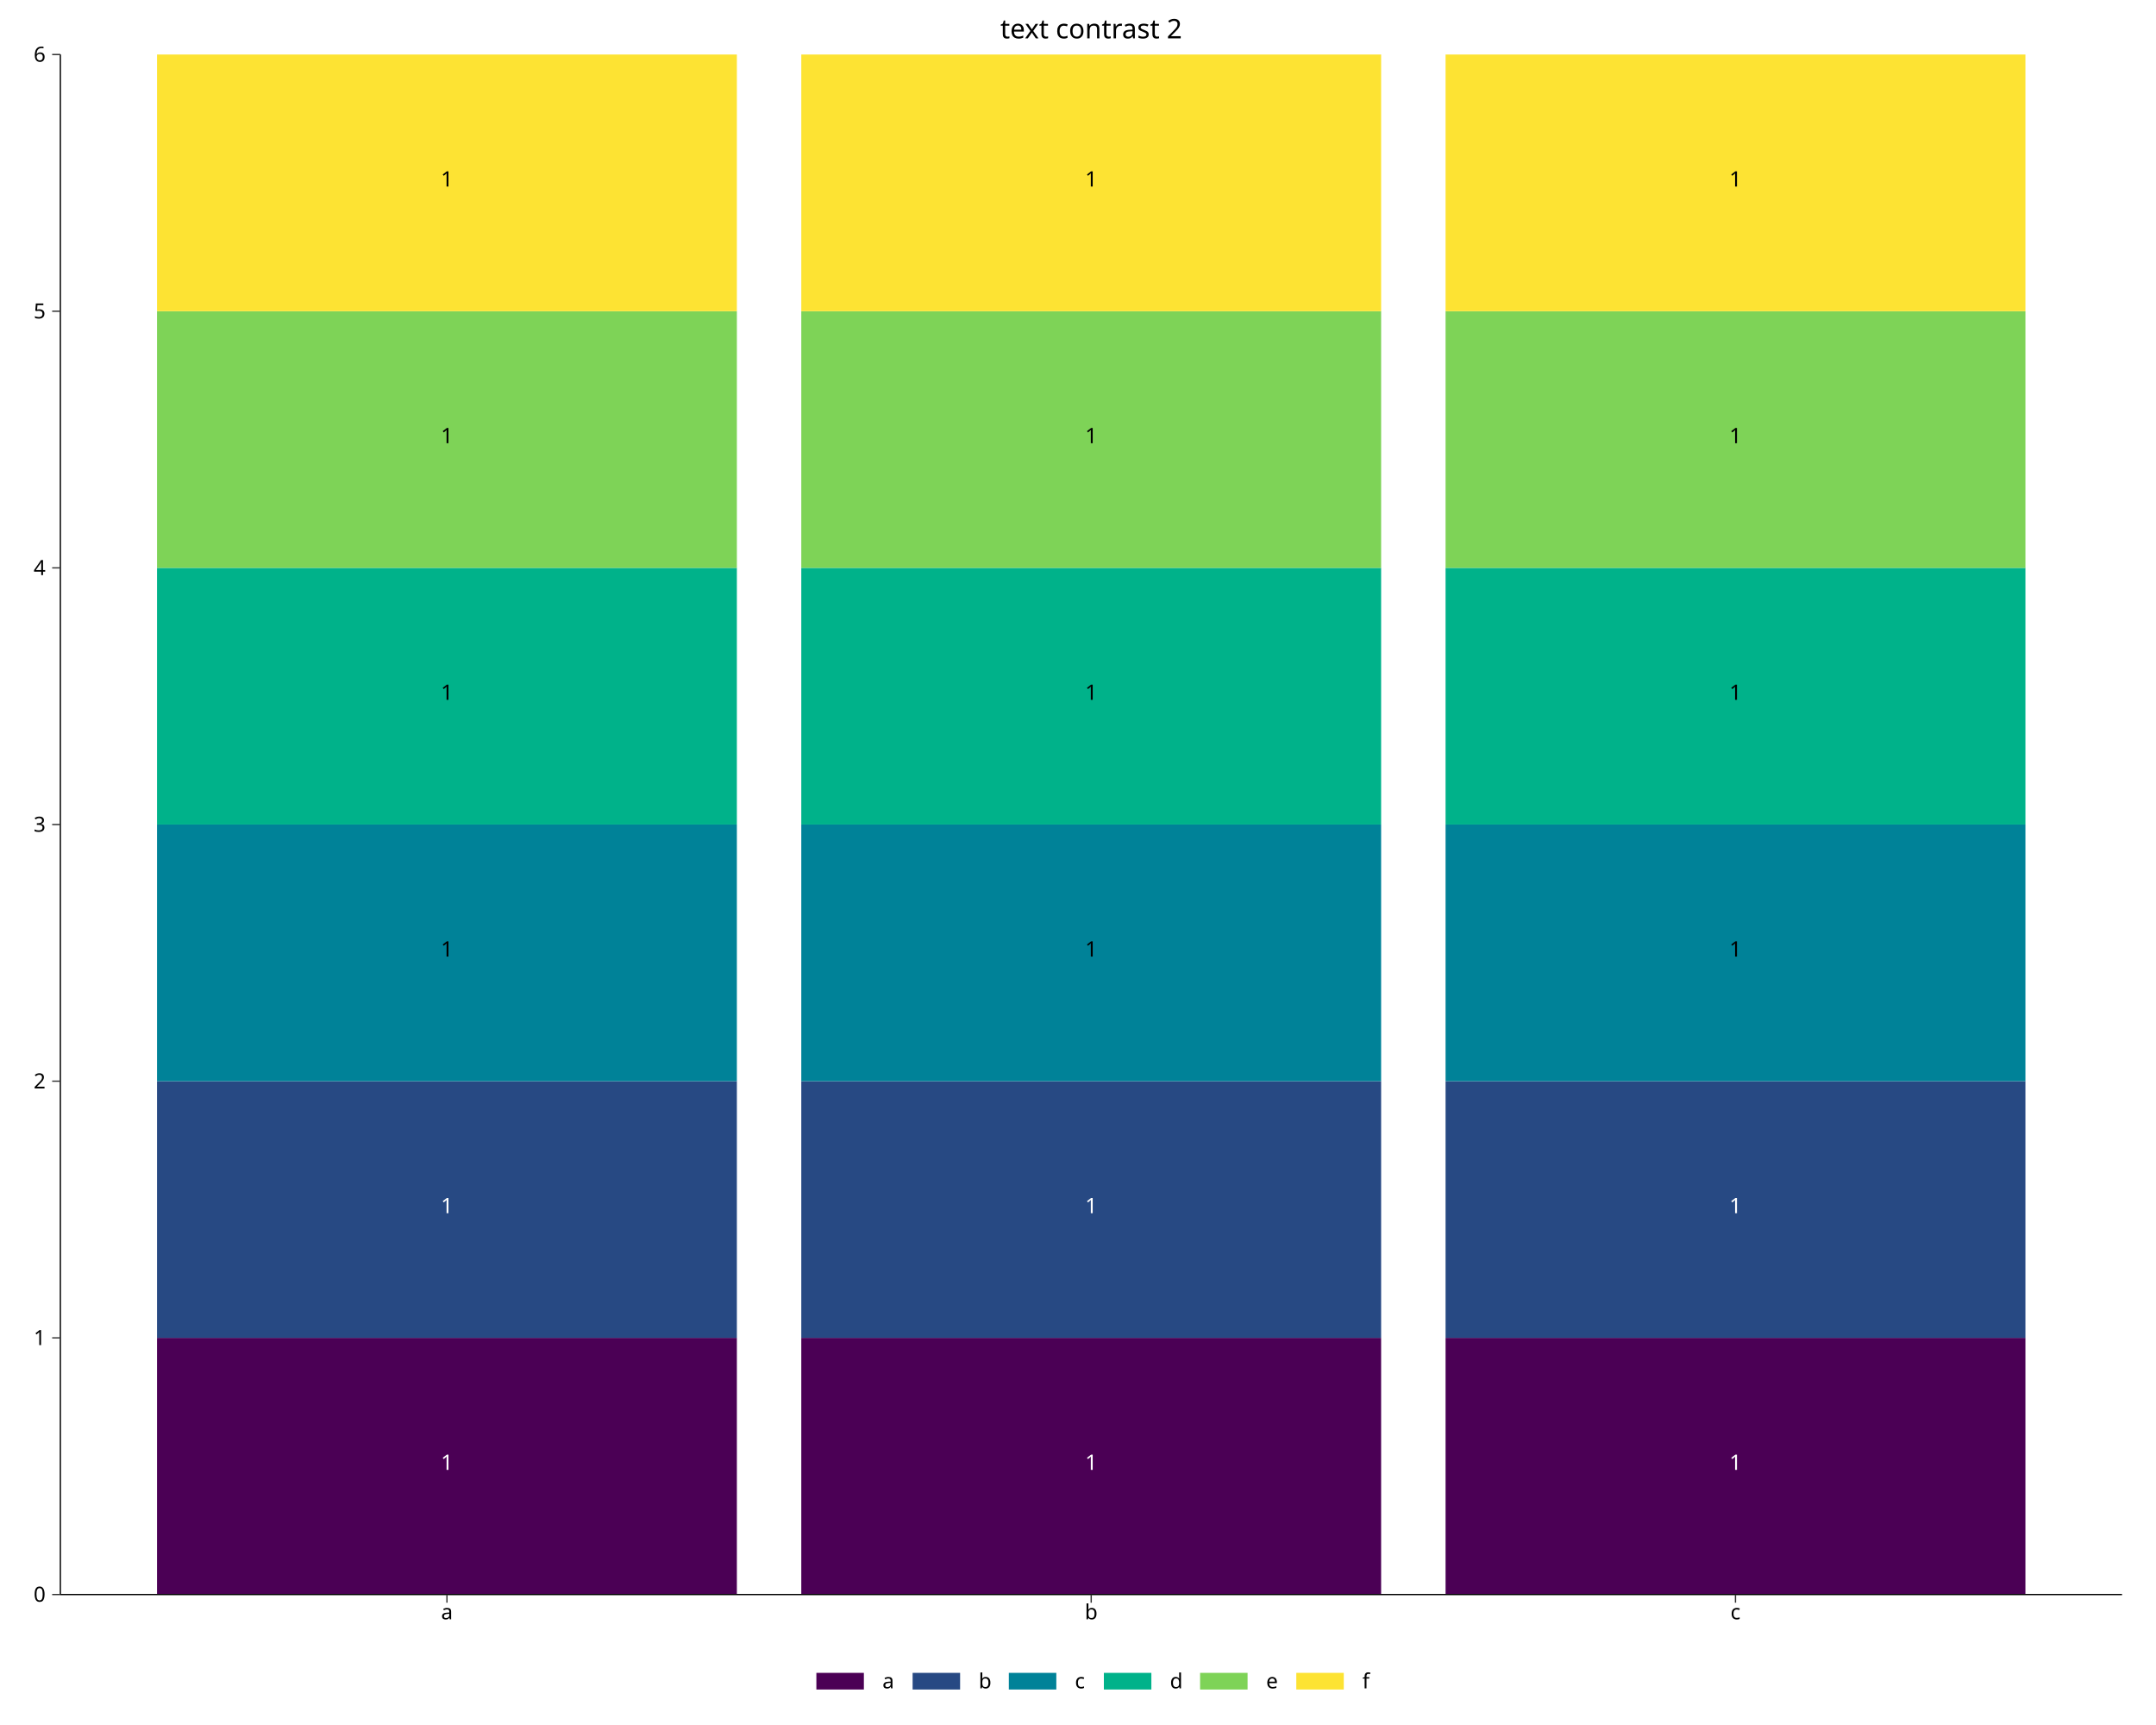
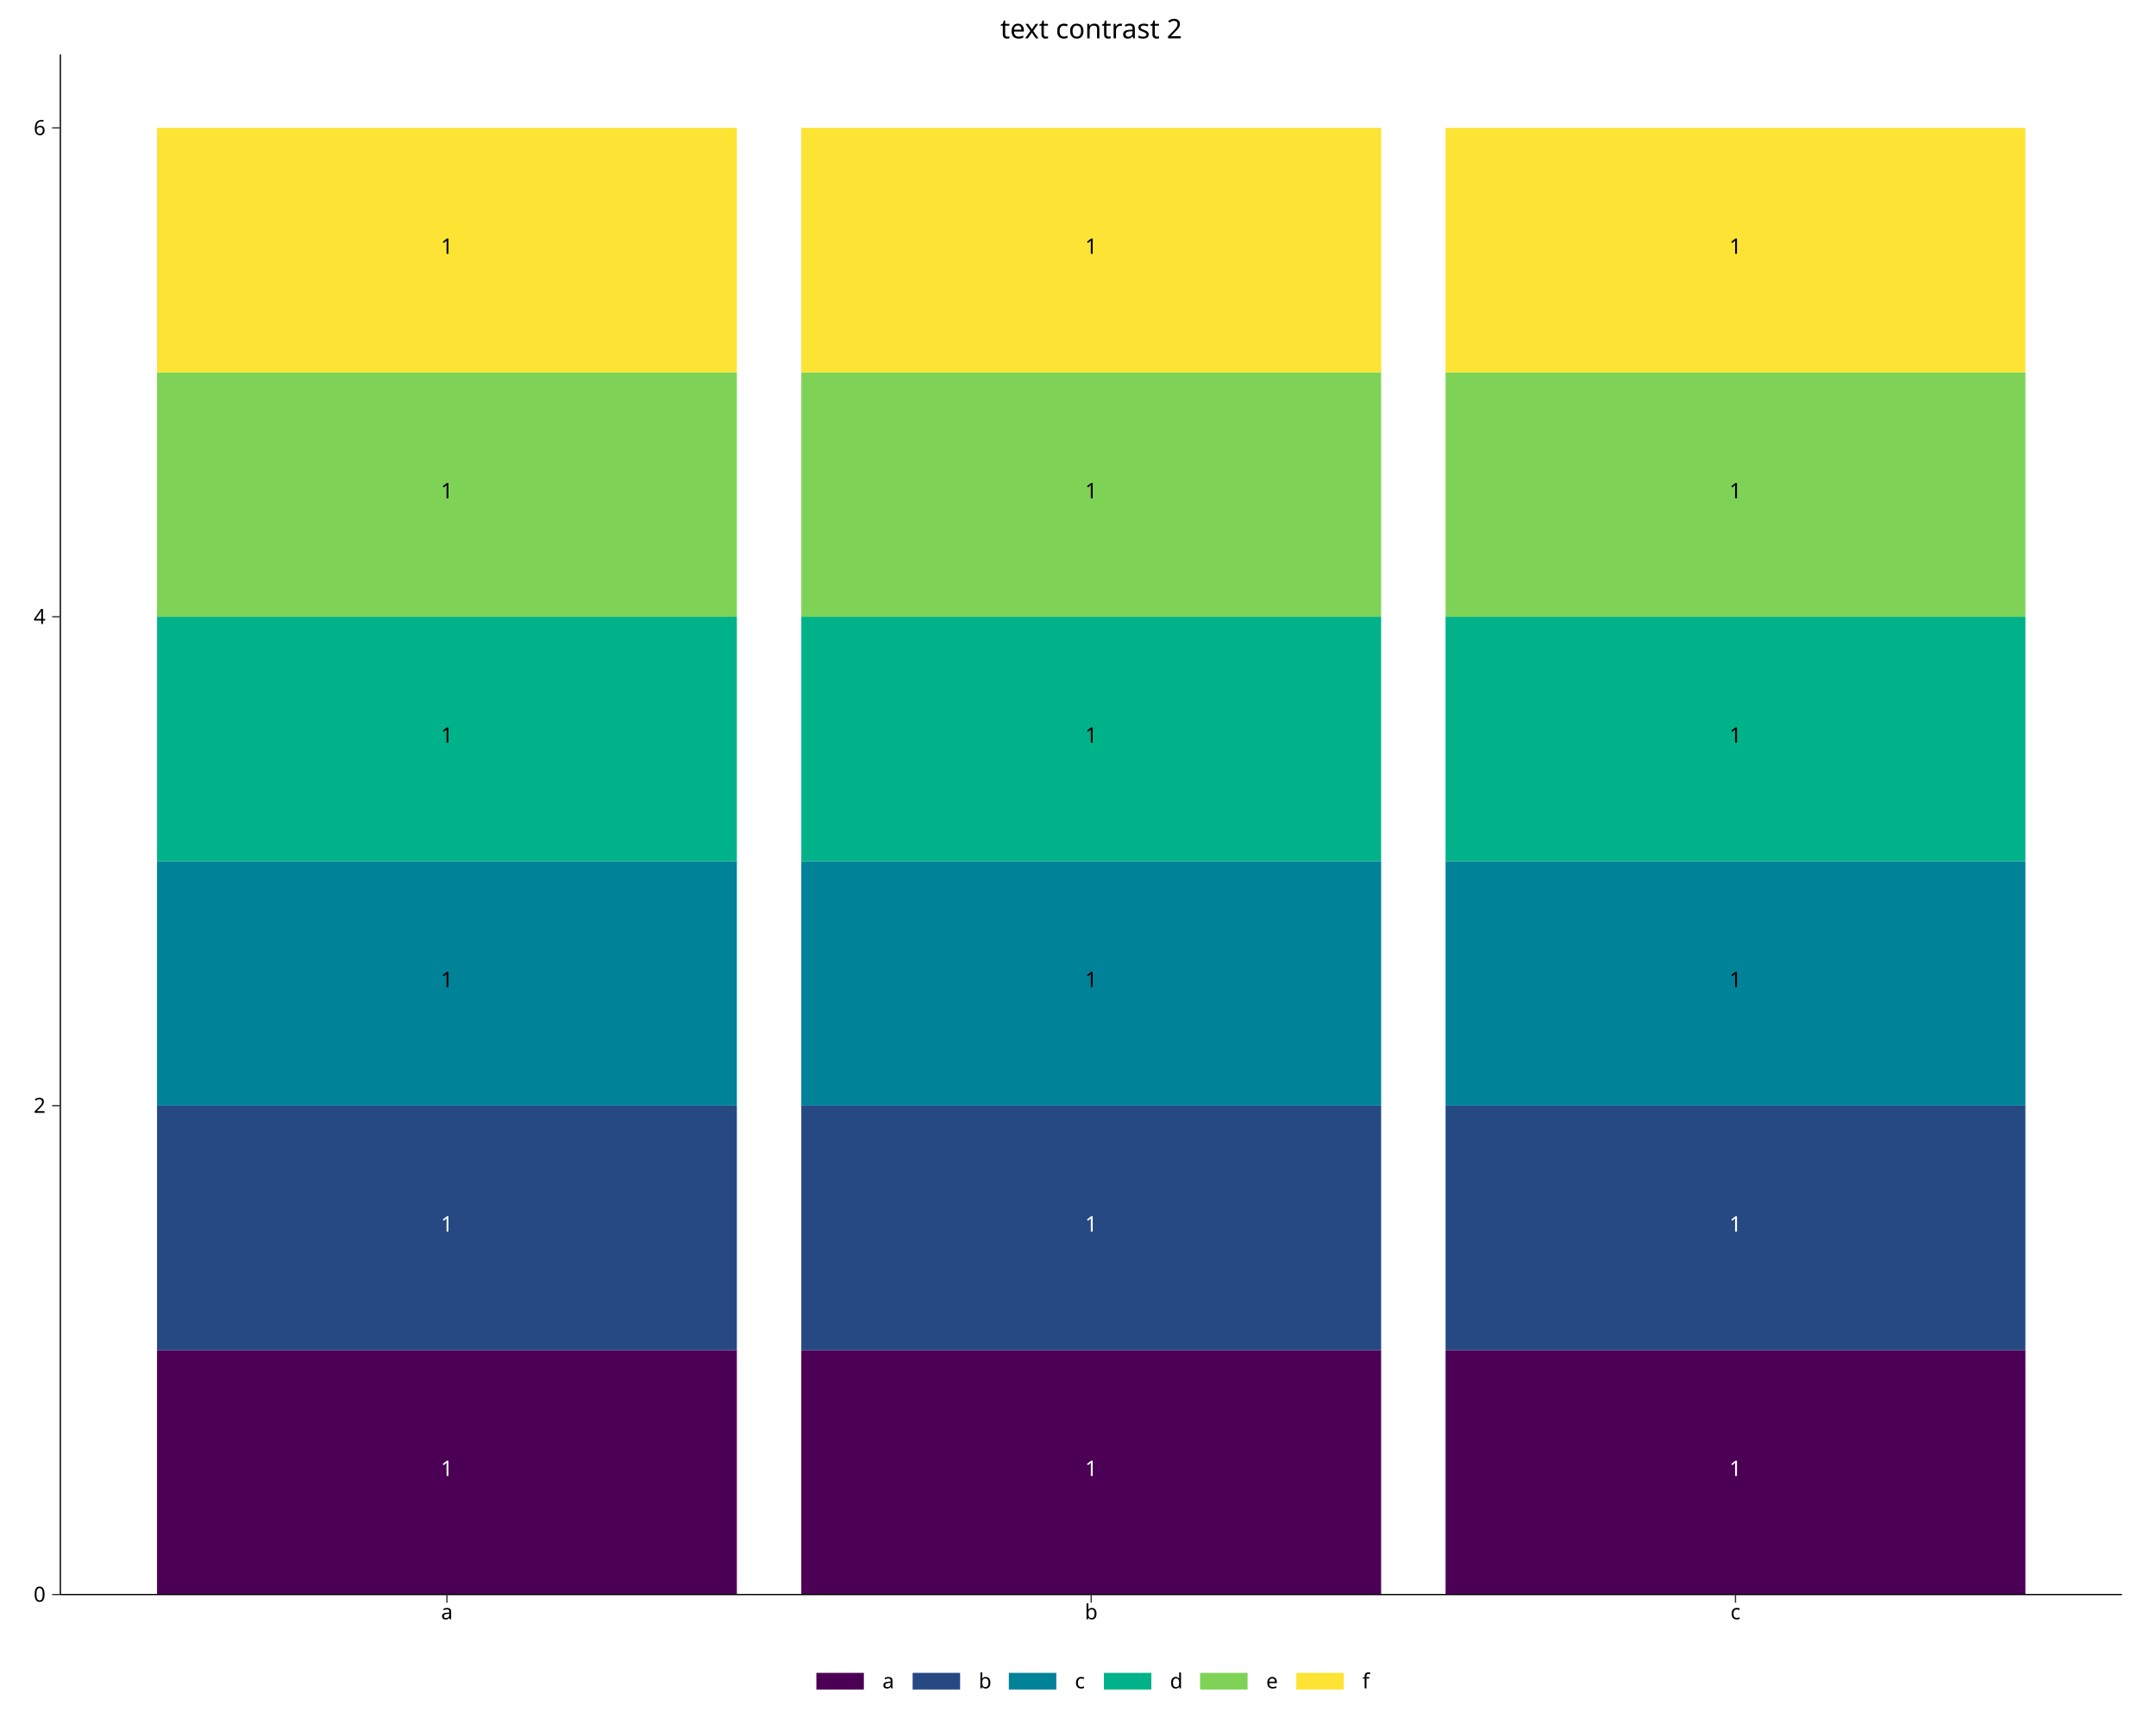
<svg xmlns="http://www.w3.org/2000/svg" class="svglite" data-engine-version="2.0" width="720.00pt" height="576.00pt" viewBox="0 0 720.00 576.00">
  <defs>
    <style type="text/css">
    .svglite line, .svglite polyline, .svglite polygon, .svglite path, .svglite rect, .svglite circle {
      fill: none;
      stroke: #000000;
      stroke-linecap: round;
      stroke-linejoin: round;
      stroke-miterlimit: 10.00;
    }
  </style>
  </defs>
  <rect width="100%" height="100%" style="stroke: none; fill: #FFFFFF;" />
  <defs>
    <clipPath id="cpMC4wMHw3MjAuMDB8MC4wMHw1NzYuMDA=">
      <rect x="0.00" y="0.00" width="720.00" height="576.00" />
    </clipPath>
  </defs>
  <g clip-path="url(#cpMC4wMHw3MjAuMDB8MC4wMHw1NzYuMDA=)">
    <rect x="0.00" y="0.00" width="720.00" height="576.00" style="stroke-width: 1.07; stroke: none; fill: #FFFFFF;" />
  </g>
  <defs>
    <clipPath id="cpMjAuMTZ8NzA4LjY2fDE4LjIxfDUzMi40Mw==">
      <rect x="20.16" y="18.21" width="688.50" height="514.21" />
    </clipPath>
  </defs>
  <g clip-path="url(#cpMjAuMTZ8NzA4LjY2fDE4LjIxfDUzMi40Mw==)">
    <rect x="20.16" y="18.21" width="688.50" height="514.21" style="stroke-width: 1.07; stroke: none; fill: #FFFFFF;" />
-     <rect x="52.44" y="446.73" width="193.64" height="85.70" style="stroke-width: 1.07; stroke: none; stroke-linecap: butt; stroke-linejoin: miter; fill: #4B0055;" />
-     <rect x="52.44" y="361.02" width="193.64" height="85.70" style="stroke-width: 1.07; stroke: none; stroke-linecap: butt; stroke-linejoin: miter; fill: #274983;" />
-     <rect x="52.44" y="275.32" width="193.64" height="85.70" style="stroke-width: 1.07; stroke: none; stroke-linecap: butt; stroke-linejoin: miter; fill: #008298;" />
-     <rect x="52.44" y="189.62" width="193.64" height="85.70" style="stroke-width: 1.07; stroke: none; stroke-linecap: butt; stroke-linejoin: miter; fill: #00B28A;" />
-     <rect x="52.44" y="103.92" width="193.64" height="85.70" style="stroke-width: 1.07; stroke: none; stroke-linecap: butt; stroke-linejoin: miter; fill: #7ED357;" />
-     <rect x="52.44" y="18.21" width="193.64" height="85.70" style="stroke-width: 1.07; stroke: none; stroke-linecap: butt; stroke-linejoin: miter; fill: #FDE333;" />
-     <rect x="267.59" y="446.73" width="193.64" height="85.70" style="stroke-width: 1.07; stroke: none; stroke-linecap: butt; stroke-linejoin: miter; fill: #4B0055;" />
-     <rect x="267.59" y="361.02" width="193.64" height="85.70" style="stroke-width: 1.07; stroke: none; stroke-linecap: butt; stroke-linejoin: miter; fill: #274983;" />
-     <rect x="267.59" y="275.32" width="193.64" height="85.70" style="stroke-width: 1.07; stroke: none; stroke-linecap: butt; stroke-linejoin: miter; fill: #008298;" />
-     <rect x="267.59" y="189.62" width="193.64" height="85.70" style="stroke-width: 1.07; stroke: none; stroke-linecap: butt; stroke-linejoin: miter; fill: #00B28A;" />
-     <rect x="267.59" y="103.92" width="193.64" height="85.70" style="stroke-width: 1.07; stroke: none; stroke-linecap: butt; stroke-linejoin: miter; fill: #7ED357;" />
-     <rect x="267.59" y="18.21" width="193.64" height="85.70" style="stroke-width: 1.07; stroke: none; stroke-linecap: butt; stroke-linejoin: miter; fill: #FDE333;" />
-     <rect x="482.75" y="446.73" width="193.64" height="85.70" style="stroke-width: 1.07; stroke: none; stroke-linecap: butt; stroke-linejoin: miter; fill: #4B0055;" />
-     <rect x="482.75" y="361.02" width="193.64" height="85.70" style="stroke-width: 1.07; stroke: none; stroke-linecap: butt; stroke-linejoin: miter; fill: #274983;" />
-     <rect x="482.75" y="275.32" width="193.64" height="85.70" style="stroke-width: 1.07; stroke: none; stroke-linecap: butt; stroke-linejoin: miter; fill: #008298;" />
-     <rect x="482.75" y="189.62" width="193.64" height="85.70" style="stroke-width: 1.07; stroke: none; stroke-linecap: butt; stroke-linejoin: miter; fill: #00B28A;" />
-     <rect x="482.75" y="103.92" width="193.64" height="85.70" style="stroke-width: 1.07; stroke: none; stroke-linecap: butt; stroke-linejoin: miter; fill: #7ED357;" />
-     <rect x="482.75" y="18.21" width="193.64" height="85.70" style="stroke-width: 1.07; stroke: none; stroke-linecap: butt; stroke-linejoin: miter; fill: #FDE333;" />
-     <text x="149.26" y="490.80" text-anchor="middle" style="font-size: 7.11px; fill: #FFFFFF; font-family: sans;" textLength="3.96px" lengthAdjust="spacingAndGlyphs">1</text>
-     <text x="149.26" y="405.10" text-anchor="middle" style="font-size: 7.11px; fill: #FFFFFF; font-family: sans;" textLength="3.96px" lengthAdjust="spacingAndGlyphs">1</text>
-     <text x="149.26" y="319.40" text-anchor="middle" style="font-size: 7.11px; font-family: sans;" textLength="3.96px" lengthAdjust="spacingAndGlyphs">1</text>
-     <text x="149.26" y="233.69" text-anchor="middle" style="font-size: 7.11px; font-family: sans;" textLength="3.96px" lengthAdjust="spacingAndGlyphs">1</text>
-     <text x="149.26" y="147.99" text-anchor="middle" style="font-size: 7.11px; font-family: sans;" textLength="3.96px" lengthAdjust="spacingAndGlyphs">1</text>
-     <text x="149.26" y="62.29" text-anchor="middle" style="font-size: 7.11px; font-family: sans;" textLength="3.96px" lengthAdjust="spacingAndGlyphs">1</text>
-     <text x="364.41" y="490.80" text-anchor="middle" style="font-size: 7.11px; fill: #FFFFFF; font-family: sans;" textLength="3.96px" lengthAdjust="spacingAndGlyphs">1</text>
-     <text x="364.41" y="405.10" text-anchor="middle" style="font-size: 7.11px; fill: #FFFFFF; font-family: sans;" textLength="3.96px" lengthAdjust="spacingAndGlyphs">1</text>
-     <text x="364.41" y="319.40" text-anchor="middle" style="font-size: 7.11px; font-family: sans;" textLength="3.96px" lengthAdjust="spacingAndGlyphs">1</text>
-     <text x="364.41" y="233.69" text-anchor="middle" style="font-size: 7.11px; font-family: sans;" textLength="3.96px" lengthAdjust="spacingAndGlyphs">1</text>
-     <text x="364.41" y="147.99" text-anchor="middle" style="font-size: 7.11px; font-family: sans;" textLength="3.96px" lengthAdjust="spacingAndGlyphs">1</text>
-     <text x="364.41" y="62.29" text-anchor="middle" style="font-size: 7.11px; font-family: sans;" textLength="3.96px" lengthAdjust="spacingAndGlyphs">1</text>
-     <text x="579.57" y="490.80" text-anchor="middle" style="font-size: 7.11px; fill: #FFFFFF; font-family: sans;" textLength="3.96px" lengthAdjust="spacingAndGlyphs">1</text>
-     <text x="579.57" y="405.10" text-anchor="middle" style="font-size: 7.11px; fill: #FFFFFF; font-family: sans;" textLength="3.96px" lengthAdjust="spacingAndGlyphs">1</text>
-     <text x="579.57" y="319.40" text-anchor="middle" style="font-size: 7.11px; font-family: sans;" textLength="3.96px" lengthAdjust="spacingAndGlyphs">1</text>
-     <text x="579.57" y="233.69" text-anchor="middle" style="font-size: 7.11px; font-family: sans;" textLength="3.96px" lengthAdjust="spacingAndGlyphs">1</text>
-     <text x="579.57" y="147.99" text-anchor="middle" style="font-size: 7.11px; font-family: sans;" textLength="3.96px" lengthAdjust="spacingAndGlyphs">1</text>
-     <text x="579.57" y="62.29" text-anchor="middle" style="font-size: 7.11px; font-family: sans;" textLength="3.96px" lengthAdjust="spacingAndGlyphs">1</text>
+     <rect x="52.44" y="450.81" width="193.64" height="81.62" style="stroke-width: 1.07; stroke: none; stroke-linecap: butt; stroke-linejoin: miter; fill: #4B0055;" />
+     <rect x="52.44" y="369.19" width="193.64" height="81.62" style="stroke-width: 1.07; stroke: none; stroke-linecap: butt; stroke-linejoin: miter; fill: #274983;" />
+     <rect x="52.44" y="287.56" width="193.64" height="81.62" style="stroke-width: 1.07; stroke: none; stroke-linecap: butt; stroke-linejoin: miter; fill: #008298;" />
+     <rect x="52.44" y="205.94" width="193.64" height="81.62" style="stroke-width: 1.07; stroke: none; stroke-linecap: butt; stroke-linejoin: miter; fill: #00B28A;" />
+     <rect x="52.44" y="124.32" width="193.64" height="81.62" style="stroke-width: 1.07; stroke: none; stroke-linecap: butt; stroke-linejoin: miter; fill: #7ED357;" />
+     <rect x="52.44" y="42.70" width="193.64" height="81.62" style="stroke-width: 1.07; stroke: none; stroke-linecap: butt; stroke-linejoin: miter; fill: #FDE333;" />
+     <rect x="267.59" y="450.81" width="193.64" height="81.62" style="stroke-width: 1.07; stroke: none; stroke-linecap: butt; stroke-linejoin: miter; fill: #4B0055;" />
+     <rect x="267.59" y="369.19" width="193.64" height="81.62" style="stroke-width: 1.07; stroke: none; stroke-linecap: butt; stroke-linejoin: miter; fill: #274983;" />
+     <rect x="267.59" y="287.56" width="193.64" height="81.62" style="stroke-width: 1.07; stroke: none; stroke-linecap: butt; stroke-linejoin: miter; fill: #008298;" />
+     <rect x="267.59" y="205.94" width="193.64" height="81.62" style="stroke-width: 1.07; stroke: none; stroke-linecap: butt; stroke-linejoin: miter; fill: #00B28A;" />
+     <rect x="267.59" y="124.32" width="193.64" height="81.62" style="stroke-width: 1.07; stroke: none; stroke-linecap: butt; stroke-linejoin: miter; fill: #7ED357;" />
+     <rect x="267.59" y="42.70" width="193.64" height="81.62" style="stroke-width: 1.07; stroke: none; stroke-linecap: butt; stroke-linejoin: miter; fill: #FDE333;" />
+     <rect x="482.75" y="450.81" width="193.64" height="81.62" style="stroke-width: 1.07; stroke: none; stroke-linecap: butt; stroke-linejoin: miter; fill: #4B0055;" />
+     <rect x="482.75" y="369.19" width="193.64" height="81.62" style="stroke-width: 1.07; stroke: none; stroke-linecap: butt; stroke-linejoin: miter; fill: #274983;" />
+     <rect x="482.75" y="287.56" width="193.64" height="81.62" style="stroke-width: 1.07; stroke: none; stroke-linecap: butt; stroke-linejoin: miter; fill: #008298;" />
+     <rect x="482.75" y="205.94" width="193.64" height="81.62" style="stroke-width: 1.07; stroke: none; stroke-linecap: butt; stroke-linejoin: miter; fill: #00B28A;" />
+     <rect x="482.75" y="124.32" width="193.64" height="81.62" style="stroke-width: 1.07; stroke: none; stroke-linecap: butt; stroke-linejoin: miter; fill: #7ED357;" />
+     <rect x="482.75" y="42.70" width="193.64" height="81.62" style="stroke-width: 1.07; stroke: none; stroke-linecap: butt; stroke-linejoin: miter; fill: #FDE333;" />
+     <text x="149.26" y="492.84" text-anchor="middle" style="font-size: 7.11px; fill: #FFFFFF; font-family: sans;" textLength="3.96px" lengthAdjust="spacingAndGlyphs">1</text>
+     <text x="149.26" y="411.22" text-anchor="middle" style="font-size: 7.11px; fill: #FFFFFF; font-family: sans;" textLength="3.96px" lengthAdjust="spacingAndGlyphs">1</text>
+     <text x="149.26" y="329.60" text-anchor="middle" style="font-size: 7.11px; font-family: sans;" textLength="3.96px" lengthAdjust="spacingAndGlyphs">1</text>
+     <text x="149.26" y="247.98" text-anchor="middle" style="font-size: 7.11px; font-family: sans;" textLength="3.96px" lengthAdjust="spacingAndGlyphs">1</text>
+     <text x="149.26" y="166.36" text-anchor="middle" style="font-size: 7.11px; font-family: sans;" textLength="3.96px" lengthAdjust="spacingAndGlyphs">1</text>
+     <text x="149.26" y="84.74" text-anchor="middle" style="font-size: 7.11px; font-family: sans;" textLength="3.96px" lengthAdjust="spacingAndGlyphs">1</text>
+     <text x="364.41" y="492.84" text-anchor="middle" style="font-size: 7.11px; fill: #FFFFFF; font-family: sans;" textLength="3.96px" lengthAdjust="spacingAndGlyphs">1</text>
+     <text x="364.41" y="411.22" text-anchor="middle" style="font-size: 7.11px; fill: #FFFFFF; font-family: sans;" textLength="3.96px" lengthAdjust="spacingAndGlyphs">1</text>
+     <text x="364.41" y="329.60" text-anchor="middle" style="font-size: 7.11px; font-family: sans;" textLength="3.96px" lengthAdjust="spacingAndGlyphs">1</text>
+     <text x="364.41" y="247.98" text-anchor="middle" style="font-size: 7.11px; font-family: sans;" textLength="3.96px" lengthAdjust="spacingAndGlyphs">1</text>
+     <text x="364.41" y="166.36" text-anchor="middle" style="font-size: 7.11px; font-family: sans;" textLength="3.96px" lengthAdjust="spacingAndGlyphs">1</text>
+     <text x="364.41" y="84.74" text-anchor="middle" style="font-size: 7.11px; font-family: sans;" textLength="3.96px" lengthAdjust="spacingAndGlyphs">1</text>
+     <text x="579.57" y="492.84" text-anchor="middle" style="font-size: 7.11px; fill: #FFFFFF; font-family: sans;" textLength="3.96px" lengthAdjust="spacingAndGlyphs">1</text>
+     <text x="579.57" y="411.22" text-anchor="middle" style="font-size: 7.11px; fill: #FFFFFF; font-family: sans;" textLength="3.96px" lengthAdjust="spacingAndGlyphs">1</text>
+     <text x="579.57" y="329.60" text-anchor="middle" style="font-size: 7.11px; font-family: sans;" textLength="3.96px" lengthAdjust="spacingAndGlyphs">1</text>
+     <text x="579.57" y="247.98" text-anchor="middle" style="font-size: 7.11px; font-family: sans;" textLength="3.96px" lengthAdjust="spacingAndGlyphs">1</text>
+     <text x="579.57" y="166.36" text-anchor="middle" style="font-size: 7.11px; font-family: sans;" textLength="3.96px" lengthAdjust="spacingAndGlyphs">1</text>
+     <text x="579.57" y="84.74" text-anchor="middle" style="font-size: 7.11px; font-family: sans;" textLength="3.96px" lengthAdjust="spacingAndGlyphs">1</text>
  </g>
  <g clip-path="url(#cpMC4wMHw3MjAuMDB8MC4wMHw1NzYuMDA=)">
    <polyline points="20.16,532.43 20.16,18.21 " style="stroke-width: 0.43; stroke-linecap: butt;" />
    <text x="15.23" y="534.84" text-anchor="end" style="font-size: 7.00px; font-family: sans;" textLength="3.89px" lengthAdjust="spacingAndGlyphs">0</text>
-     <text x="15.23" y="449.14" text-anchor="end" style="font-size: 7.00px; font-family: sans;" textLength="3.89px" lengthAdjust="spacingAndGlyphs">1</text>
-     <text x="15.23" y="363.43" text-anchor="end" style="font-size: 7.00px; font-family: sans;" textLength="3.89px" lengthAdjust="spacingAndGlyphs">2</text>
-     <text x="15.23" y="277.73" text-anchor="end" style="font-size: 7.00px; font-family: sans;" textLength="3.89px" lengthAdjust="spacingAndGlyphs">3</text>
-     <text x="15.23" y="192.03" text-anchor="end" style="font-size: 7.00px; font-family: sans;" textLength="3.89px" lengthAdjust="spacingAndGlyphs">4</text>
-     <text x="15.23" y="106.33" text-anchor="end" style="font-size: 7.00px; font-family: sans;" textLength="3.89px" lengthAdjust="spacingAndGlyphs">5</text>
-     <text x="15.23" y="20.62" text-anchor="end" style="font-size: 7.00px; font-family: sans;" textLength="3.89px" lengthAdjust="spacingAndGlyphs">6</text>
+     <text x="15.23" y="371.59" text-anchor="end" style="font-size: 7.00px; font-family: sans;" textLength="3.89px" lengthAdjust="spacingAndGlyphs">2</text>
+     <text x="15.23" y="208.35" text-anchor="end" style="font-size: 7.00px; font-family: sans;" textLength="3.89px" lengthAdjust="spacingAndGlyphs">4</text>
+     <text x="15.23" y="45.11" text-anchor="end" style="font-size: 7.00px; font-family: sans;" textLength="3.89px" lengthAdjust="spacingAndGlyphs">6</text>
    <polyline points="17.42,532.43 20.16,532.43 " style="stroke-width: 0.43; stroke: #333333; stroke-linecap: butt;" />
-     <polyline points="17.42,446.73 20.16,446.73 " style="stroke-width: 0.43; stroke: #333333; stroke-linecap: butt;" />
-     <polyline points="17.42,361.02 20.16,361.02 " style="stroke-width: 0.43; stroke: #333333; stroke-linecap: butt;" />
-     <polyline points="17.42,275.32 20.16,275.32 " style="stroke-width: 0.43; stroke: #333333; stroke-linecap: butt;" />
-     <polyline points="17.42,189.62 20.16,189.62 " style="stroke-width: 0.43; stroke: #333333; stroke-linecap: butt;" />
-     <polyline points="17.42,103.92 20.16,103.92 " style="stroke-width: 0.43; stroke: #333333; stroke-linecap: butt;" />
-     <polyline points="17.42,18.21 20.16,18.21 " style="stroke-width: 0.43; stroke: #333333; stroke-linecap: butt;" />
+     <polyline points="17.42,369.19 20.16,369.19 " style="stroke-width: 0.43; stroke: #333333; stroke-linecap: butt;" />
+     <polyline points="17.42,205.94 20.16,205.94 " style="stroke-width: 0.43; stroke: #333333; stroke-linecap: butt;" />
+     <polyline points="17.42,42.70 20.16,42.70 " style="stroke-width: 0.43; stroke: #333333; stroke-linecap: butt;" />
    <polyline points="20.16,532.43 708.66,532.43 " style="stroke-width: 0.43; stroke-linecap: butt;" />
    <polyline points="149.26,535.17 149.26,532.43 " style="stroke-width: 0.43; stroke: #333333; stroke-linecap: butt;" />
    <polyline points="364.41,535.17 364.41,532.43 " style="stroke-width: 0.43; stroke: #333333; stroke-linecap: butt;" />
    <polyline points="579.57,535.17 579.57,532.43 " style="stroke-width: 0.43; stroke: #333333; stroke-linecap: butt;" />
    <text x="149.26" y="540.71" text-anchor="middle" style="font-size: 7.00px; font-family: sans;" textLength="3.89px" lengthAdjust="spacingAndGlyphs">a</text>
    <text x="364.41" y="540.71" text-anchor="middle" style="font-size: 7.00px; font-family: sans;" textLength="3.89px" lengthAdjust="spacingAndGlyphs">b</text>
    <text x="579.57" y="540.71" text-anchor="middle" style="font-size: 7.00px; font-family: sans;" textLength="3.50px" lengthAdjust="spacingAndGlyphs">c</text>
    <rect x="266.45" y="552.40" width="195.93" height="17.93" style="stroke-width: 1.07; stroke: none;" />
    <rect x="271.92" y="557.88" width="17.28" height="6.97" style="stroke-width: 1.07; stroke: none; fill: #FFFFFF;" />
    <rect x="272.63" y="558.59" width="15.86" height="5.56" style="stroke-width: 1.07; stroke: none; stroke-linecap: butt; stroke-linejoin: miter; fill: #4B0055;" />
    <rect x="304.06" y="557.88" width="17.28" height="6.97" style="stroke-width: 1.07; stroke: none; fill: #FFFFFF;" />
    <rect x="304.77" y="558.59" width="15.86" height="5.56" style="stroke-width: 1.07; stroke: none; stroke-linecap: butt; stroke-linejoin: miter; fill: #274983;" />
    <rect x="336.19" y="557.88" width="17.28" height="6.97" style="stroke-width: 1.07; stroke: none; fill: #FFFFFF;" />
    <rect x="336.90" y="558.59" width="15.86" height="5.56" style="stroke-width: 1.07; stroke: none; stroke-linecap: butt; stroke-linejoin: miter; fill: #008298;" />
    <rect x="367.93" y="557.88" width="17.28" height="6.97" style="stroke-width: 1.07; stroke: none; fill: #FFFFFF;" />
    <rect x="368.64" y="558.59" width="15.86" height="5.56" style="stroke-width: 1.07; stroke: none; stroke-linecap: butt; stroke-linejoin: miter; fill: #00B28A;" />
    <rect x="400.06" y="557.88" width="17.28" height="6.97" style="stroke-width: 1.07; stroke: none; fill: #FFFFFF;" />
    <rect x="400.77" y="558.59" width="15.86" height="5.56" style="stroke-width: 1.07; stroke: none; stroke-linecap: butt; stroke-linejoin: miter; fill: #7ED357;" />
    <rect x="432.20" y="557.88" width="17.28" height="6.97" style="stroke-width: 1.07; stroke: none; fill: #FFFFFF;" />
    <rect x="432.90" y="558.59" width="15.86" height="5.56" style="stroke-width: 1.07; stroke: none; stroke-linecap: butt; stroke-linejoin: miter; fill: #FDE333;" />
    <text x="294.68" y="563.77" style="font-size: 7.00px; font-family: sans;" textLength="3.89px" lengthAdjust="spacingAndGlyphs">a</text>
    <text x="326.82" y="563.77" style="font-size: 7.00px; font-family: sans;" textLength="3.89px" lengthAdjust="spacingAndGlyphs">b</text>
    <text x="358.95" y="563.77" style="font-size: 7.00px; font-family: sans;" textLength="3.50px" lengthAdjust="spacingAndGlyphs">c</text>
    <text x="390.69" y="563.77" style="font-size: 7.00px; font-family: sans;" textLength="3.89px" lengthAdjust="spacingAndGlyphs">d</text>
    <text x="422.82" y="563.77" style="font-size: 7.00px; font-family: sans;" textLength="3.89px" lengthAdjust="spacingAndGlyphs">e</text>
    <text x="454.96" y="563.77" style="font-size: 7.00px; font-family: sans;" textLength="1.94px" lengthAdjust="spacingAndGlyphs">f</text>
    <text x="364.41" y="12.80" text-anchor="middle" style="font-size: 9.00px; font-family: sans;" textLength="56.54px" lengthAdjust="spacingAndGlyphs">text contrast 2</text>
  </g>
</svg>
